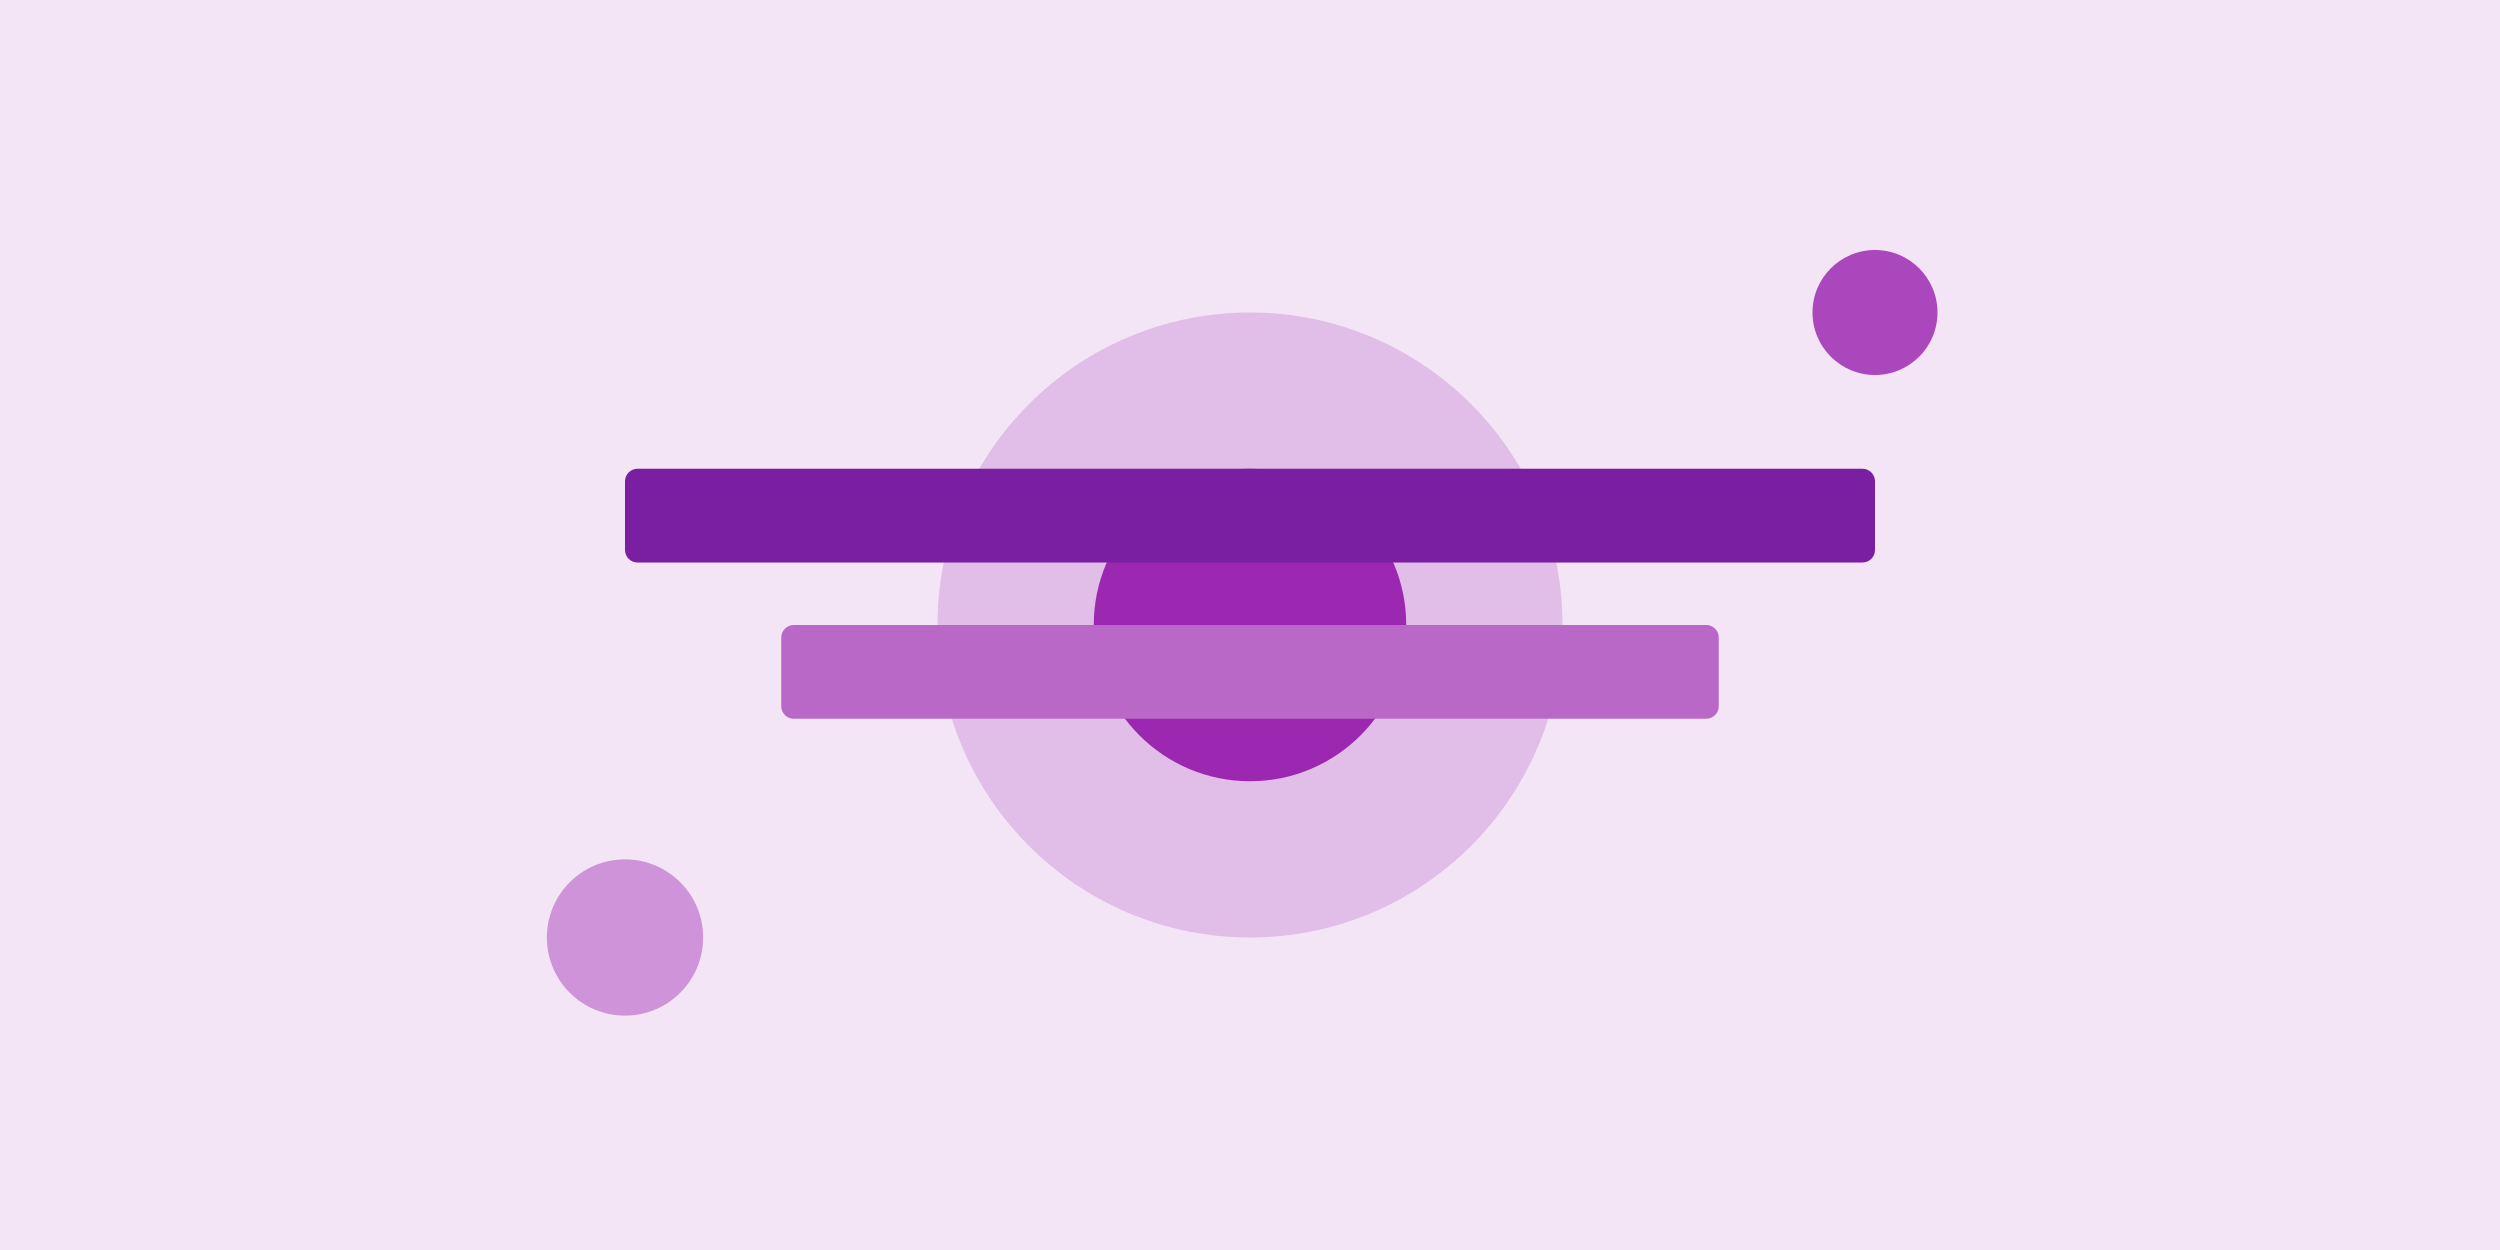
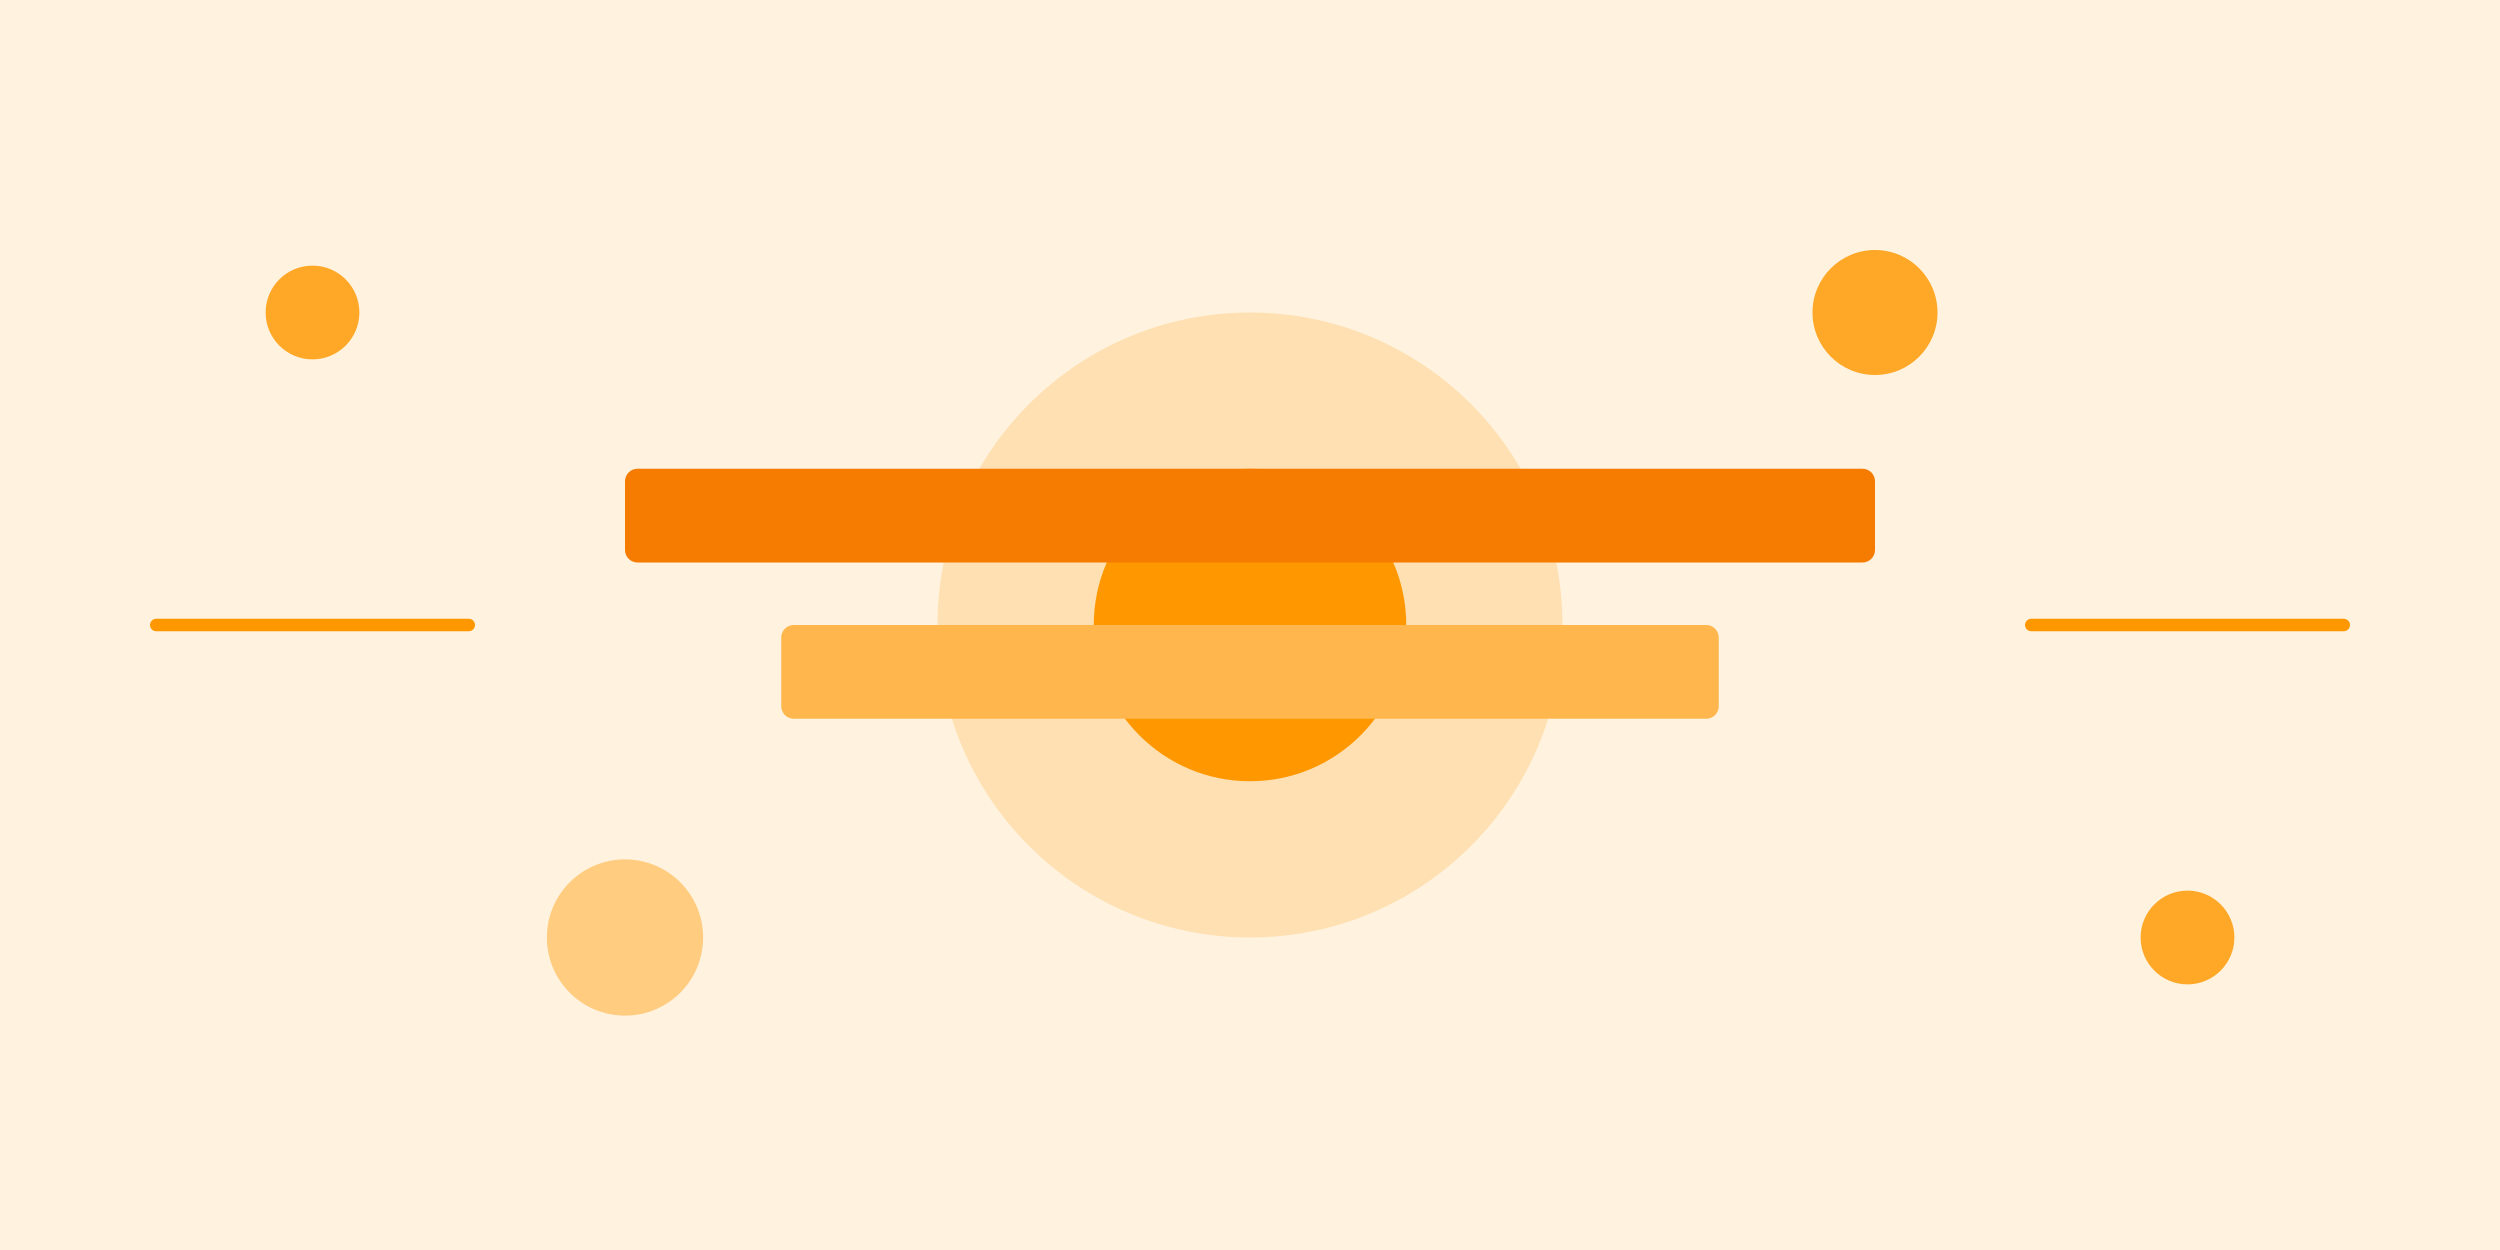
<svg xmlns="http://www.w3.org/2000/svg" width="800" height="400" viewBox="0 0 800 400" fill="none">
-   <rect width="800" height="400" fill="#F3E5F5" />
-   <circle cx="400" cy="200" r="100" fill="#E1BEE7" />
-   <circle cx="400" cy="200" r="50" fill="#9C27B0" />
-   <rect x="200" y="150" width="400" height="30" rx="4" fill="#7B1FA2" />
-   <rect x="250" y="200" width="300" height="30" rx="4" fill="#BA68C8" />
-   <circle cx="600" cy="100" r="20" fill="#AB47BC" />
-   <circle cx="200" cy="300" r="25" fill="#CE93D8" />
+   <rect width="800" height="400" fill="#FFF3E0" />
+   <circle cx="400" cy="200" r="100" fill="#FFE0B2" />
+   <circle cx="400" cy="200" r="50" fill="#FF9800" />
+   <rect x="200" y="150" width="400" height="30" rx="4" fill="#F57C00" />
+   <rect x="250" y="200" width="300" height="30" rx="4" fill="#FFB74D" />
+   <circle cx="600" cy="100" r="20" fill="#FFA726" />
+   <circle cx="200" cy="300" r="25" fill="#FFCC80" />
+   <path d="M 50 200 L 150 200" stroke="#FF9800" stroke-width="4" stroke-linecap="round" />
+   <path d="M 650 200 L 750 200" stroke="#FF9800" stroke-width="4" stroke-linecap="round" />
+   <circle cx="100" cy="100" r="15" fill="#FFA726" />
+   <circle cx="700" cy="300" r="15" fill="#FFA726" />
</svg>
